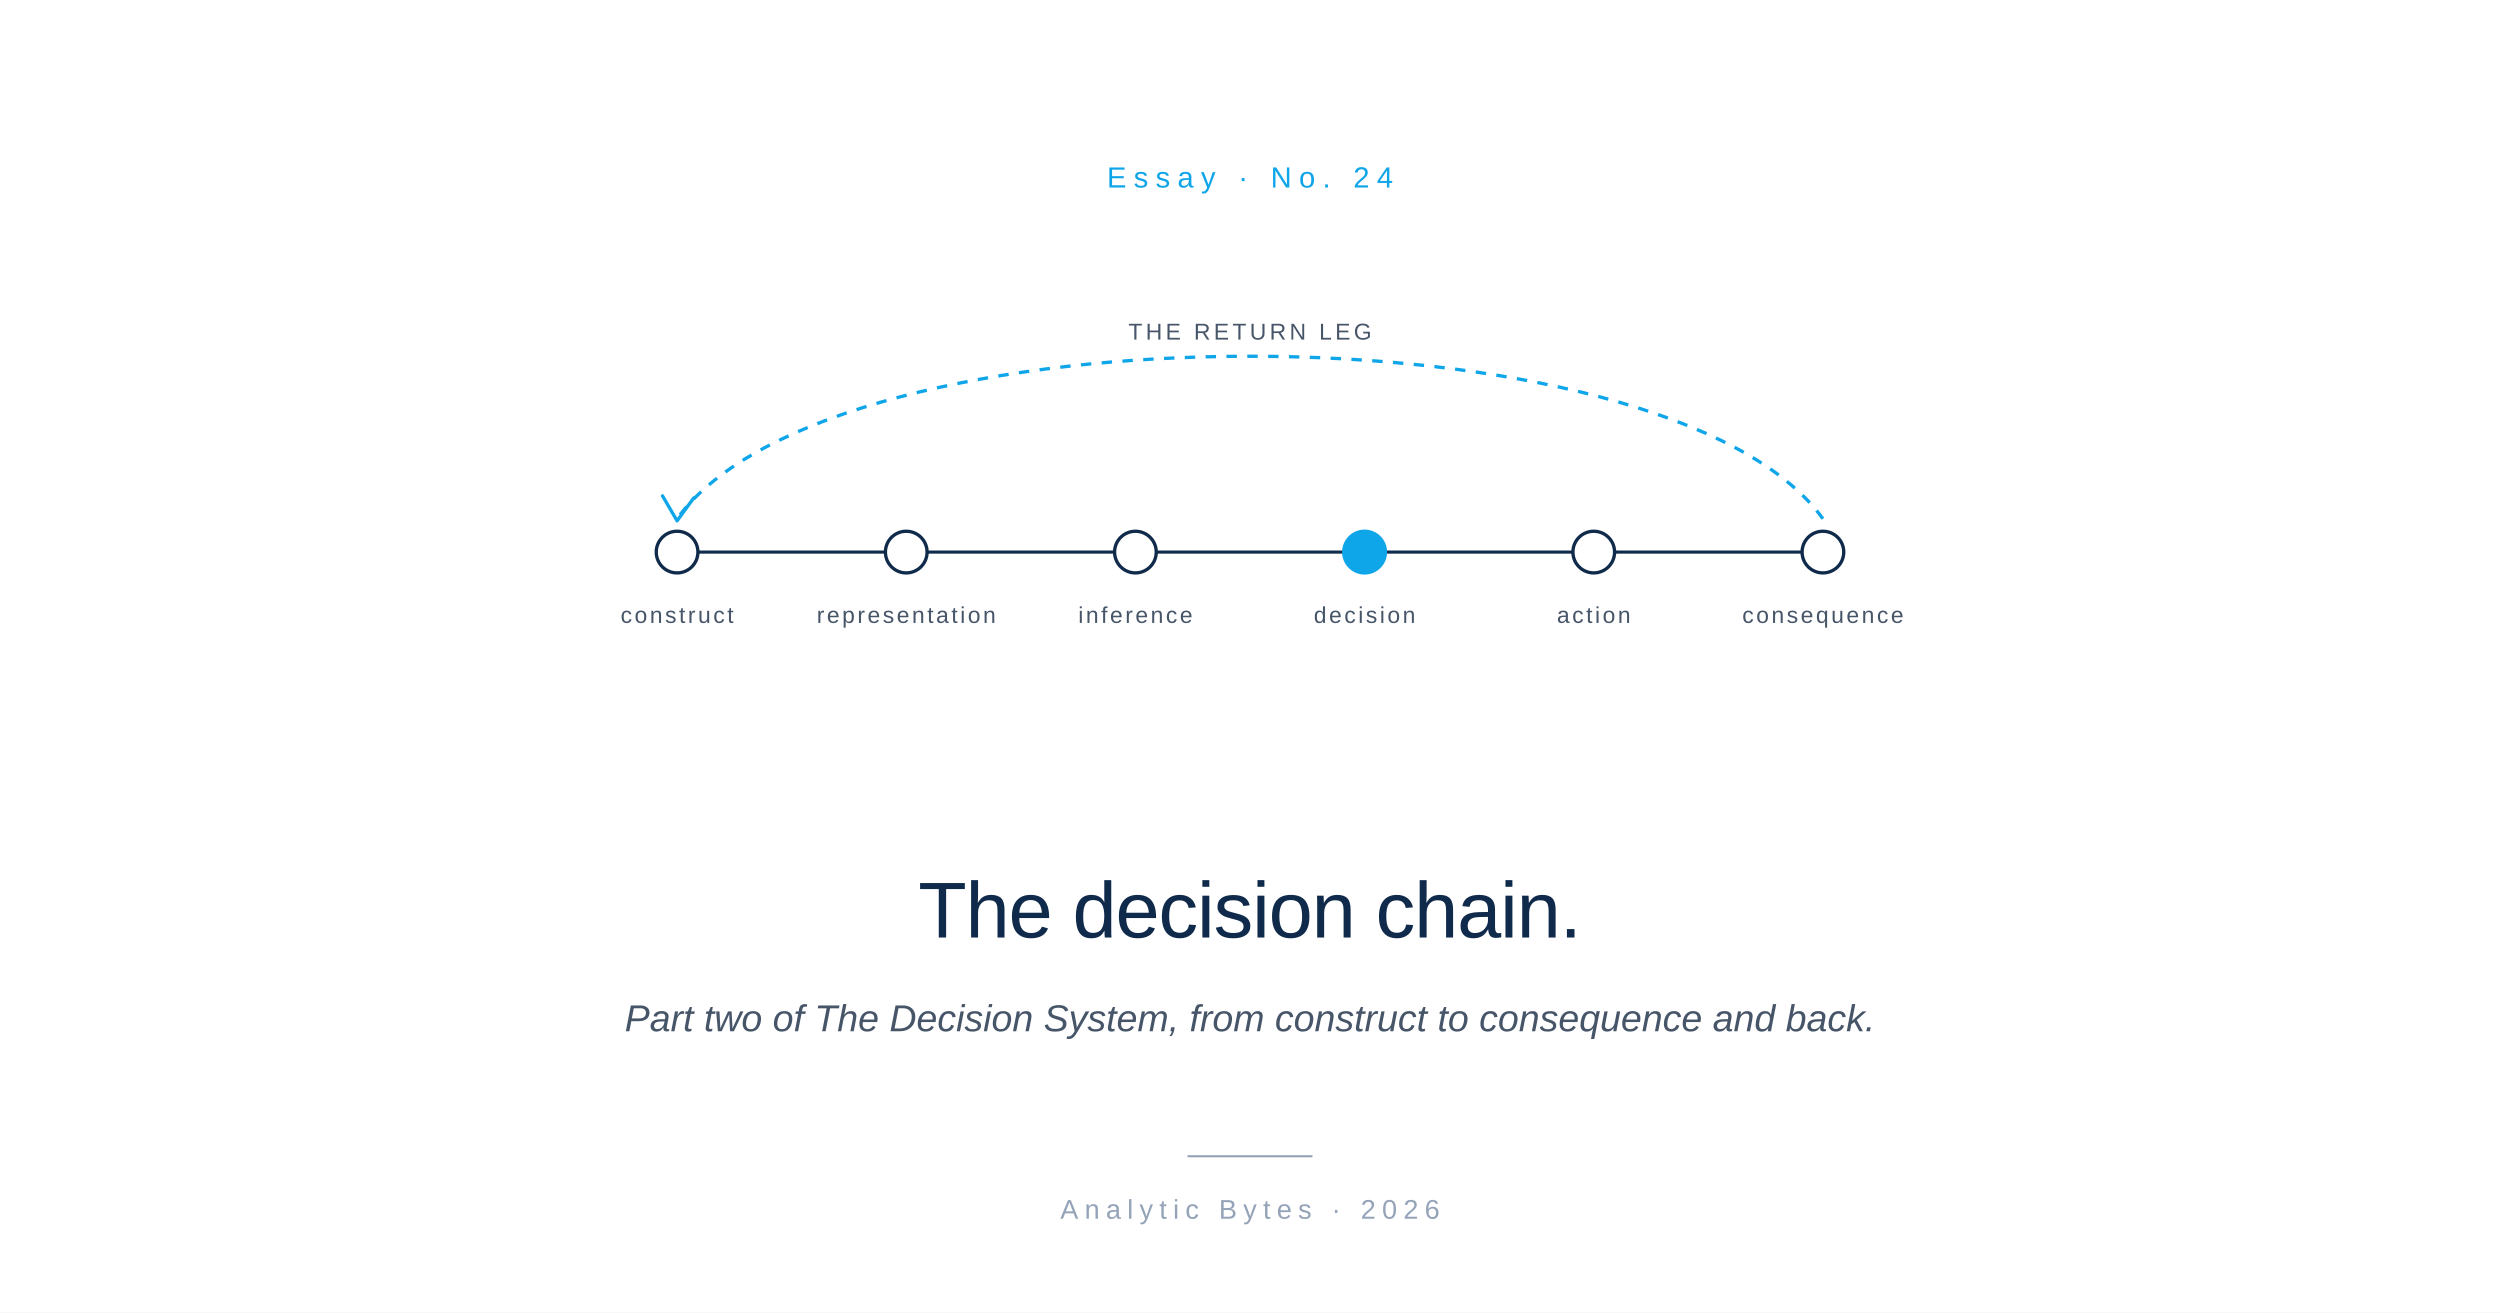
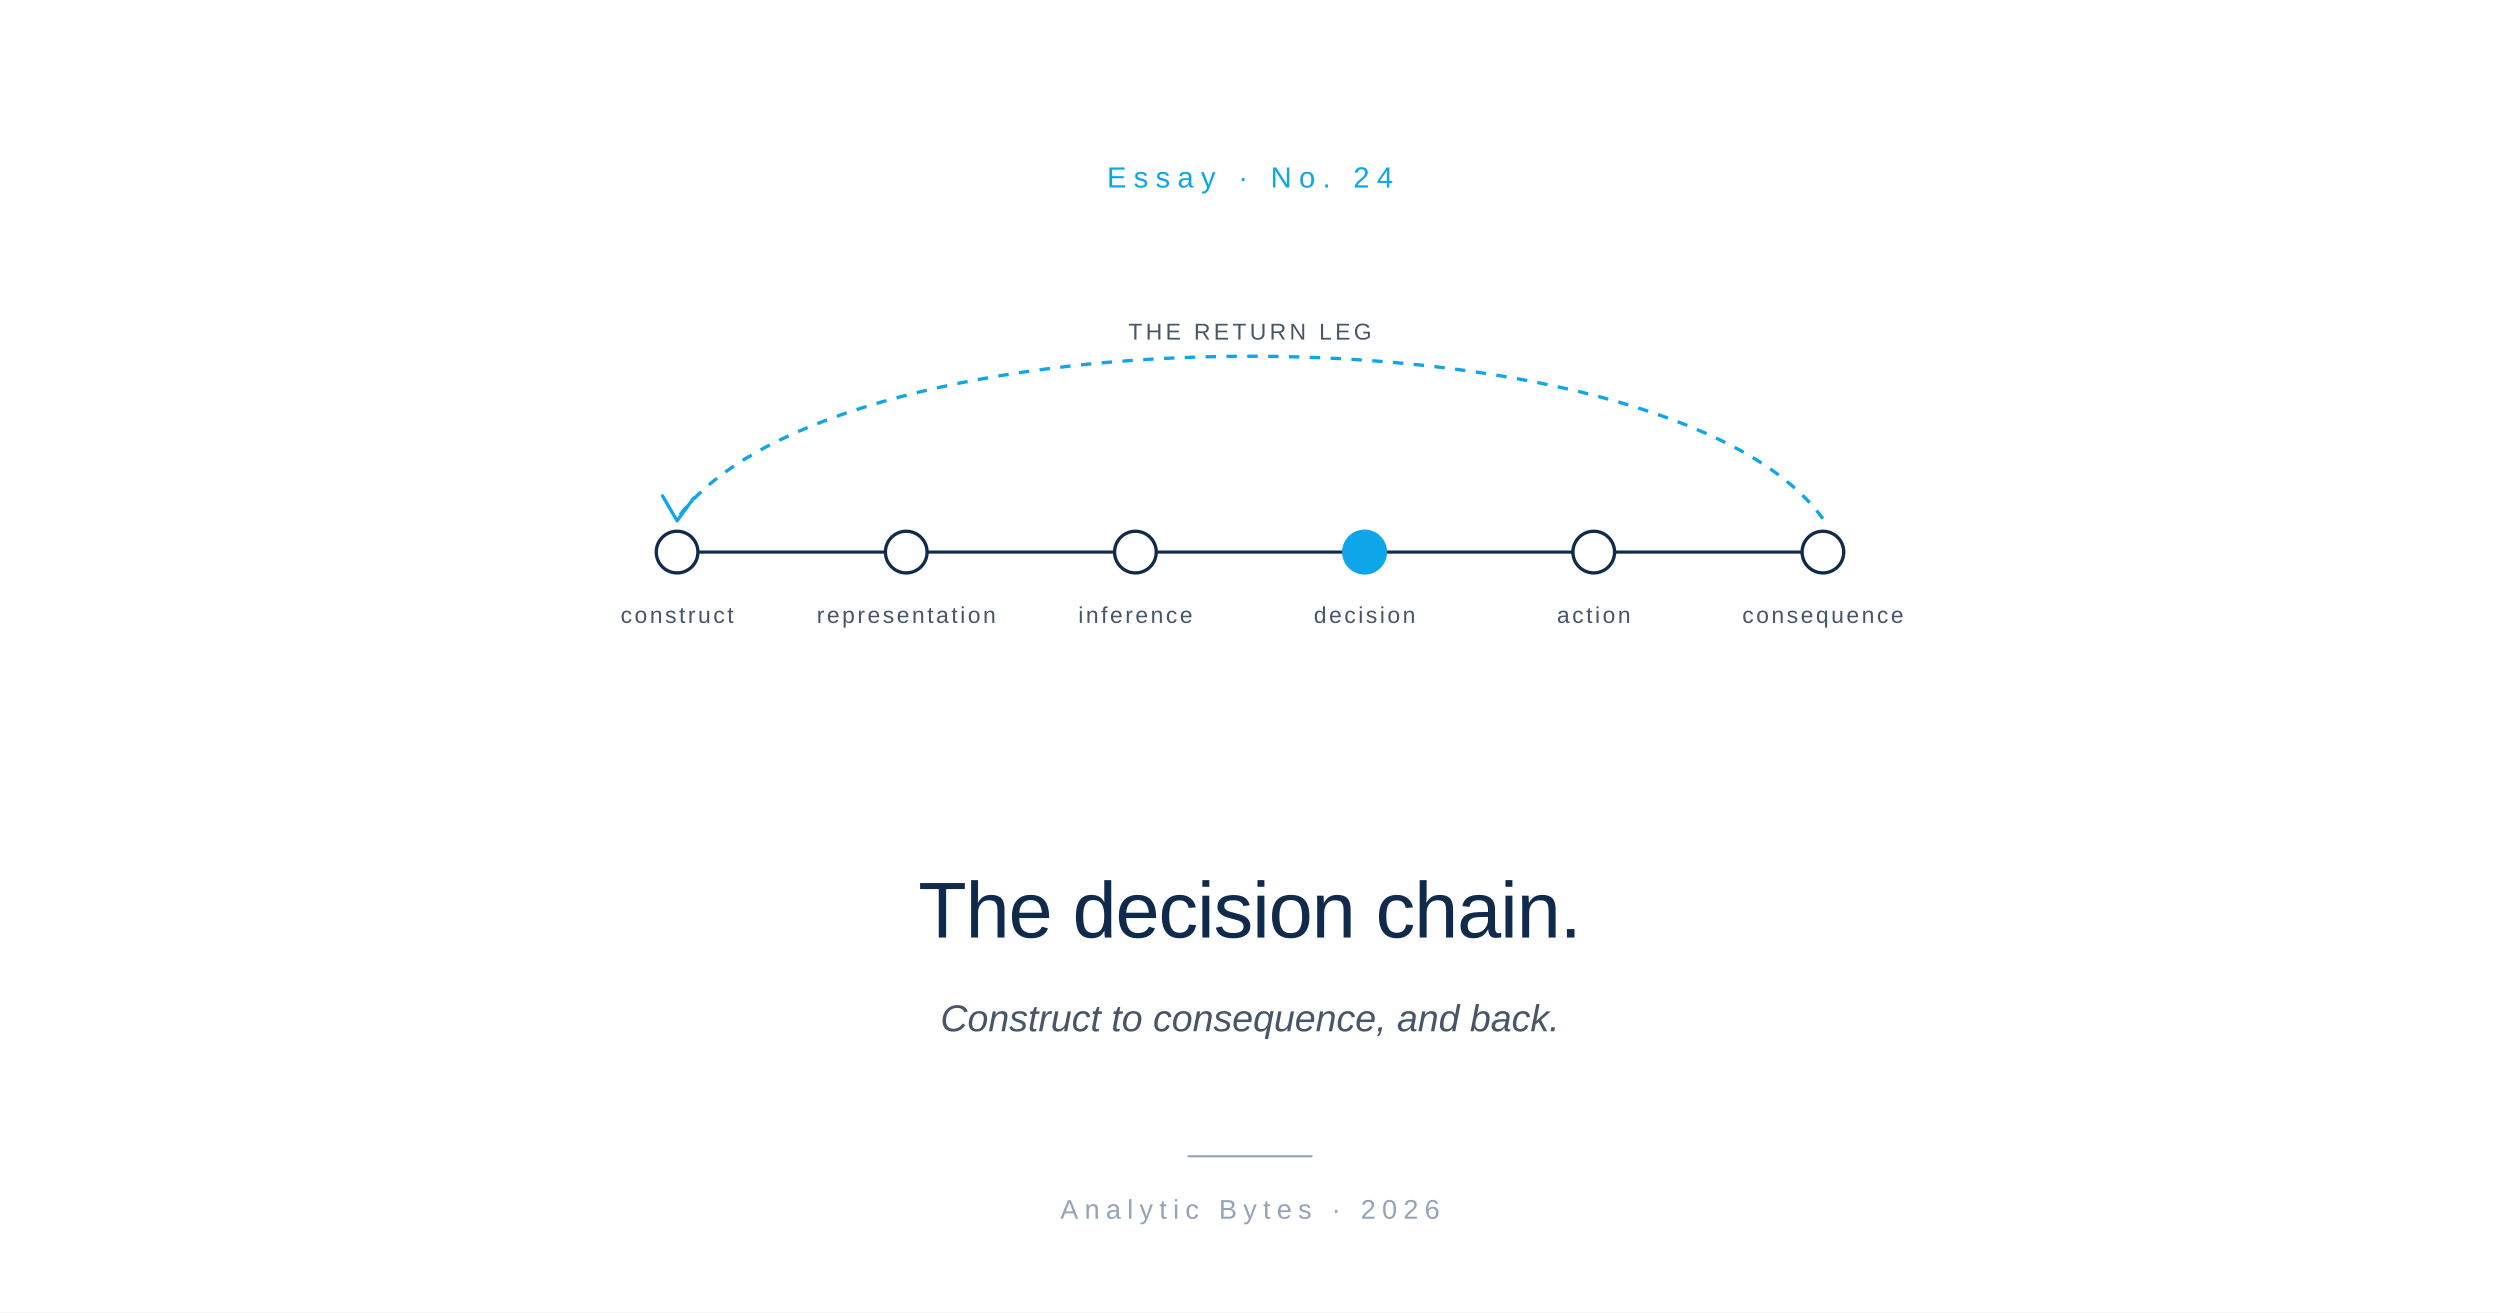
<svg xmlns="http://www.w3.org/2000/svg" viewBox="0 0 1200 630" width="1200" height="630" role="img" aria-labelledby="t d">
  <rect width="1200" height="630" fill="#FFFFFF" />
  <text x="600" y="90" text-anchor="middle" font-family="-apple-system, BlinkMacSystemFont, 'Helvetica Neue', Arial, sans-serif" font-size="14" font-weight="500" letter-spacing="3.5" fill="#0EA5E9">Essay  ·  No. 24</text>
  <g transform="translate(600, 265)" font-family="-apple-system, BlinkMacSystemFont, 'Helvetica Neue', Arial, sans-serif">
    <path d="M 275 -16 C 200 -120, -200 -120, -275 -16" fill="none" stroke="#0EA5E9" stroke-width="1.6" stroke-dasharray="5 5" />
    <path d="M -282 -27 L -275 -15 L -267 -26" fill="none" stroke="#0EA5E9" stroke-width="1.6" stroke-linecap="round" stroke-linejoin="round" />
    <text x="0" y="-102" text-anchor="middle" font-size="11" letter-spacing="1.6" fill="#475569">THE RETURN LEG</text>
    <g stroke="#0F2A4A" stroke-width="1.5">
      <line x1="-265" y1="0" x2="-175" y2="0" />
      <line x1="-155" y1="0" x2="-65" y2="0" />
      <line x1="-45" y1="0" x2="45" y2="0" />
      <line x1="65" y1="0" x2="155" y2="0" />
      <line x1="175" y1="0" x2="265" y2="0" />
    </g>
    <g stroke="#0F2A4A" stroke-width="1.6" fill="#FFFFFF">
      <circle cx="-275" cy="0" r="10" />
      <circle cx="-165" cy="0" r="10" />
      <circle cx="-55" cy="0" r="10" />
      <circle cx="165" cy="0" r="10" />
      <circle cx="275" cy="0" r="10" />
    </g>
    <circle cx="55" cy="0" r="10" fill="#0EA5E9" stroke="#0EA5E9" stroke-width="1.6" />
    <g font-size="11" letter-spacing="1.2" fill="#475569" text-anchor="middle">
      <text x="-275" y="34">construct</text>
      <text x="-165" y="34">representation</text>
      <text x="-55" y="34">inference</text>
      <text x="55" y="34">decision</text>
      <text x="165" y="34">action</text>
      <text x="275" y="34">consequence</text>
    </g>
  </g>
  <text x="600" y="450" text-anchor="middle" font-family="-apple-system, BlinkMacSystemFont, 'Helvetica Neue', Arial, sans-serif" font-size="38" font-weight="500" letter-spacing="-0.5" fill="#0F2A4A">The decision chain.</text>
-   <text x="600" y="495" text-anchor="middle" font-family="-apple-system, BlinkMacSystemFont, 'Helvetica Neue', Arial, sans-serif" font-size="18" font-style="italic" fill="#475569">Part two of The Decision System, from construct to consequence and back.</text>
+   <text x="600" y="495" text-anchor="middle" font-family="-apple-system, BlinkMacSystemFont, 'Helvetica Neue', Arial, sans-serif" font-size="18" font-style="italic" fill="#475569">Construct to consequence, and back.</text>
  <line x1="570" y1="555" x2="630" y2="555" stroke="#94A3B8" stroke-width="1" />
  <text x="600" y="585" text-anchor="middle" font-family="-apple-system, BlinkMacSystemFont, 'Helvetica Neue', Arial, sans-serif" font-size="13" letter-spacing="3" fill="#94A3B8">Analytic Bytes  ·  2026</text>
</svg>
